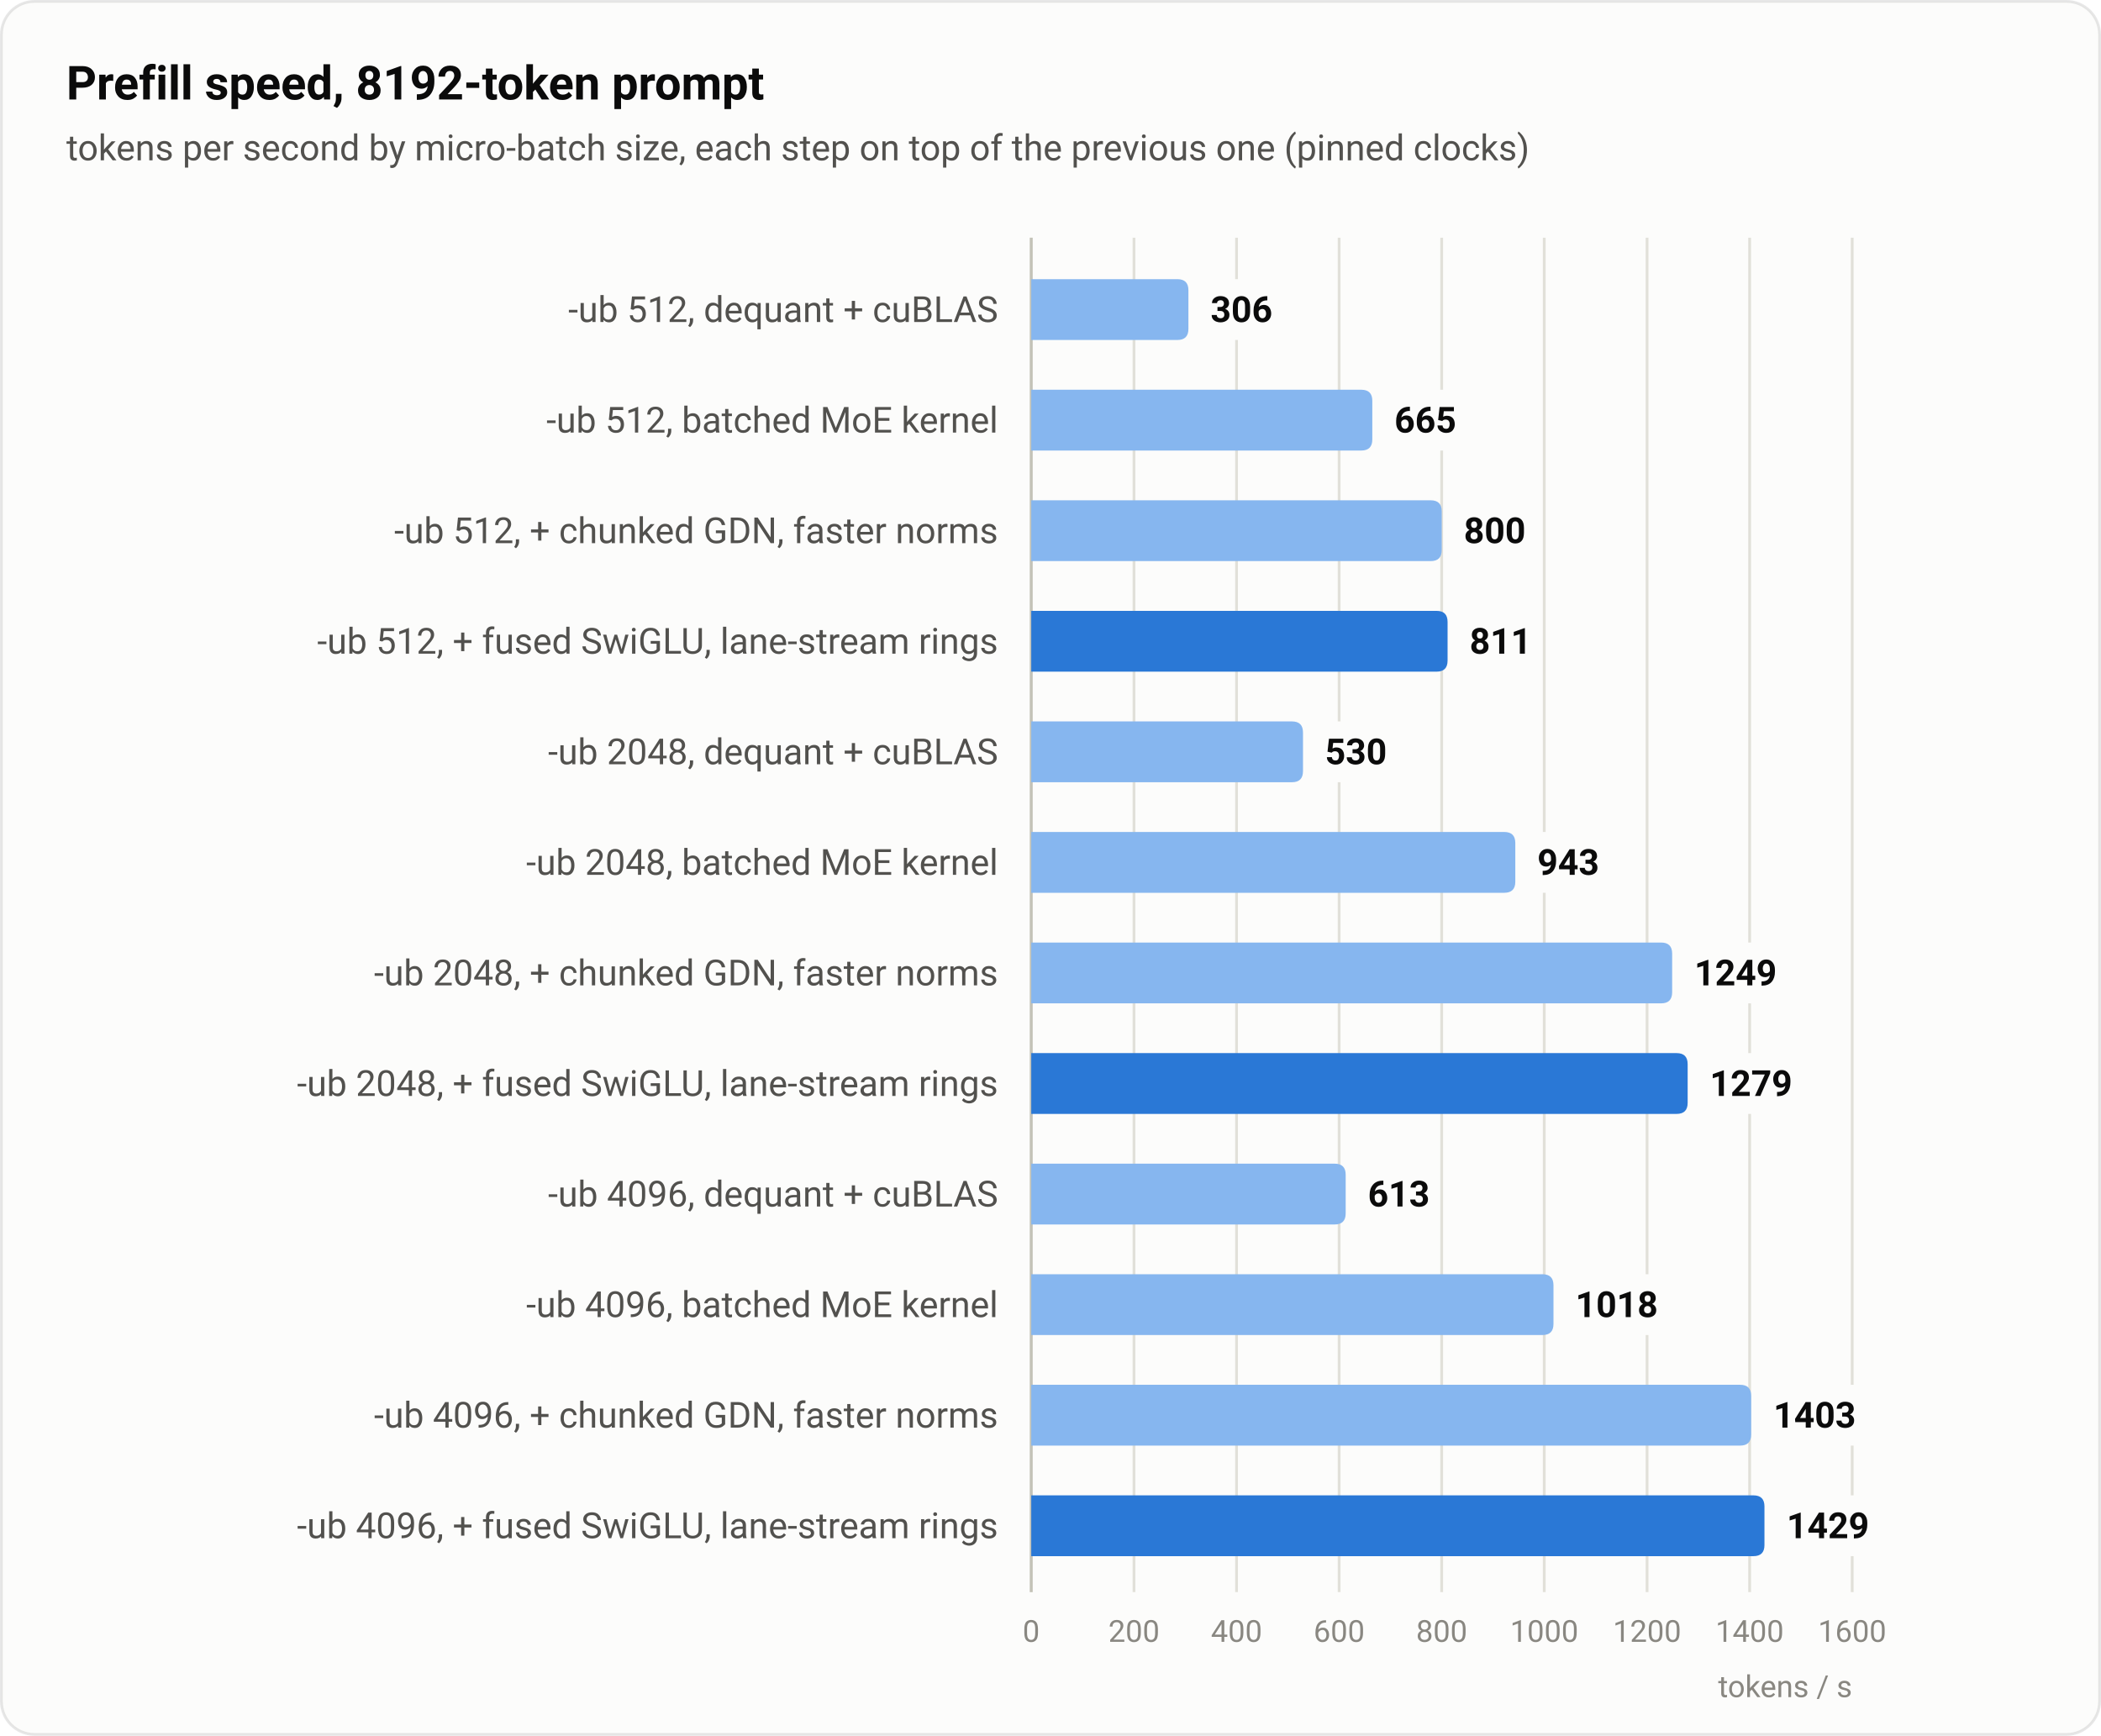
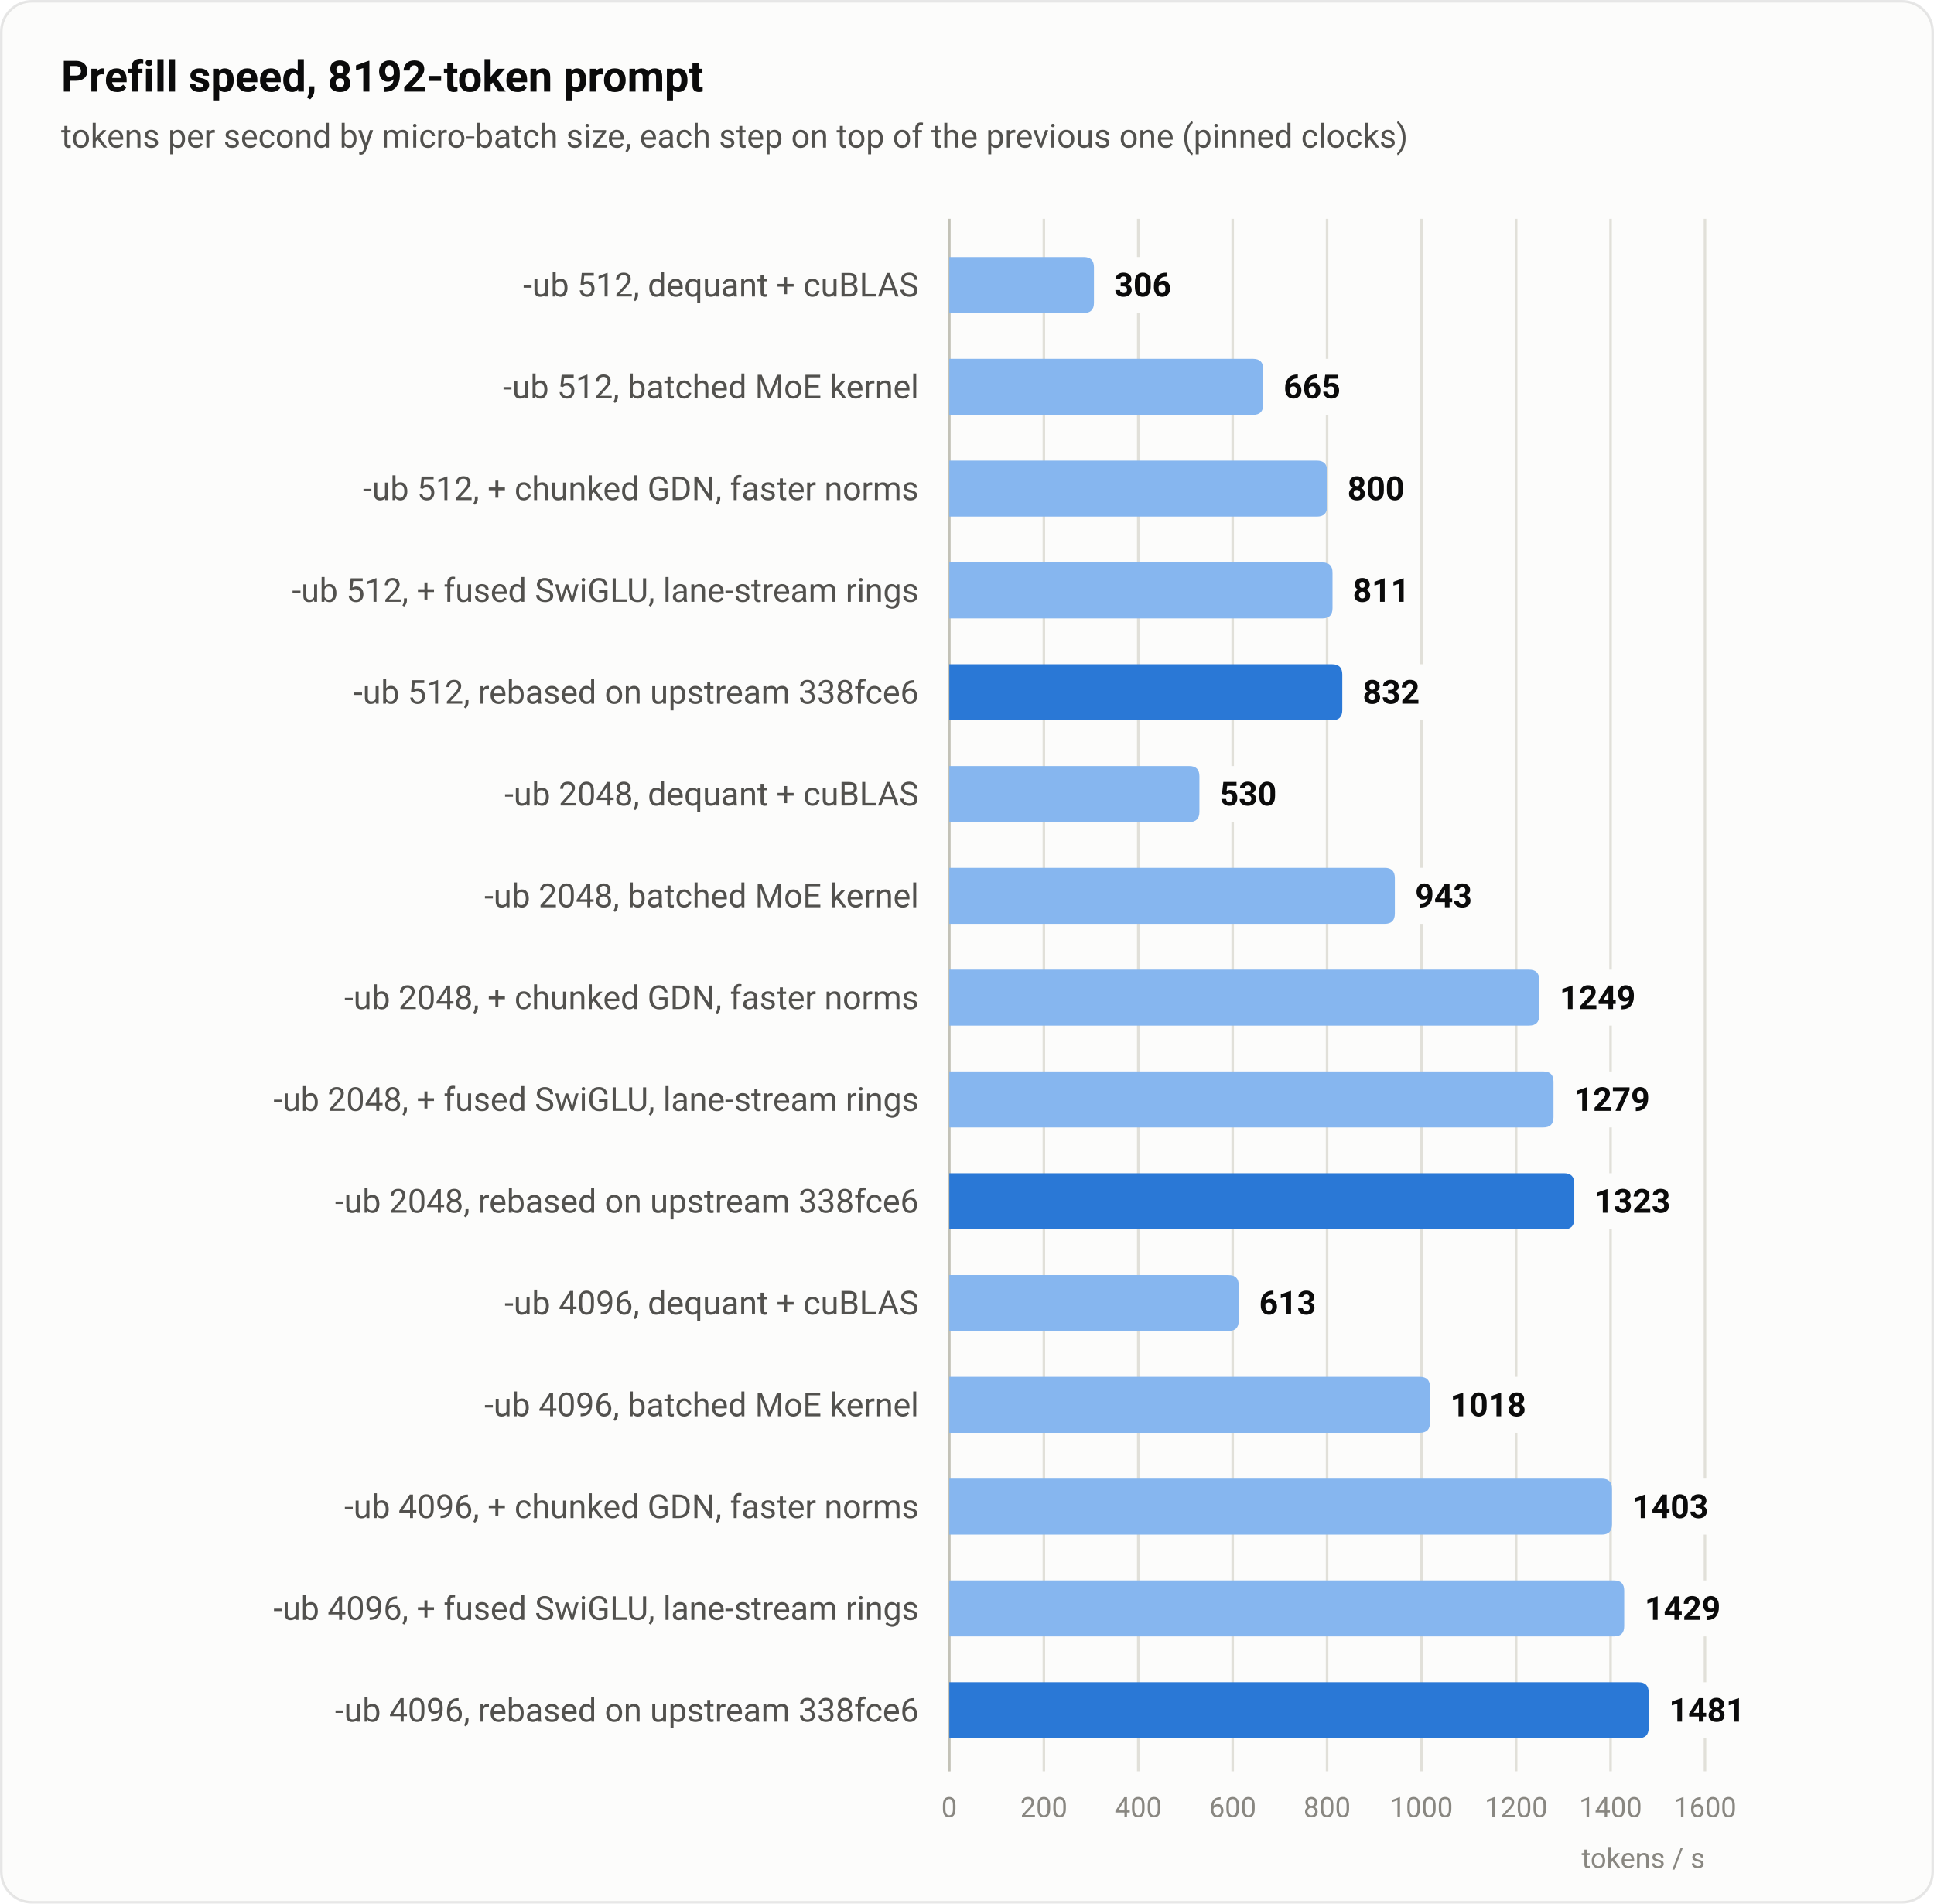
- <svg xmlns="http://www.w3.org/2000/svg" width="760" height="628" viewBox="0 0 760 628" font-family="system-ui, -apple-system, Segoe UI, Roboto, sans-serif" role="img" aria-label="Prefill speed, 8192-token prompt">
-   <rect x="0.5" y="0.5" width="759" height="627" rx="12" fill="#fcfcfb" stroke="rgba(11,11,11,0.10)" />
+ <svg xmlns="http://www.w3.org/2000/svg" width="760" height="748" viewBox="0 0 760 748" font-family="system-ui, -apple-system, Segoe UI, Roboto, sans-serif" role="img" aria-label="Prefill speed, 8192-token prompt">
+   <rect x="0.5" y="0.5" width="759" height="747" rx="12" fill="#fcfcfb" stroke="rgba(11,11,11,0.10)" />
  <text x="24" y="36" font-size="17" font-weight="600" fill="#0b0b0b">Prefill speed, 8192-token prompt</text>
  <text x="24" y="58" font-size="13" fill="#52514e">tokens per second by micro-batch size, each step on top of the previous one (pinned clocks)</text>
-   <line x1="373.0" y1="86" x2="373.0" y2="576" stroke="#e1e0d9" stroke-width="1" />
-   <text x="373.0" y="594" font-size="11" fill="#898781" text-anchor="middle">0</text>
-   <line x1="410.2" y1="86" x2="410.2" y2="576" stroke="#e1e0d9" stroke-width="1" />
-   <text x="410.2" y="594" font-size="11" fill="#898781" text-anchor="middle">200</text>
-   <line x1="447.3" y1="86" x2="447.3" y2="576" stroke="#e1e0d9" stroke-width="1" />
-   <text x="447.3" y="594" font-size="11" fill="#898781" text-anchor="middle">400</text>
-   <line x1="484.4" y1="86" x2="484.4" y2="576" stroke="#e1e0d9" stroke-width="1" />
-   <text x="484.4" y="594" font-size="11" fill="#898781" text-anchor="middle">600</text>
-   <line x1="521.5" y1="86" x2="521.5" y2="576" stroke="#e1e0d9" stroke-width="1" />
-   <text x="521.5" y="594" font-size="11" fill="#898781" text-anchor="middle">800</text>
-   <line x1="558.6" y1="86" x2="558.6" y2="576" stroke="#e1e0d9" stroke-width="1" />
-   <text x="558.6" y="594" font-size="11" fill="#898781" text-anchor="middle">1000</text>
-   <line x1="595.8" y1="86" x2="595.8" y2="576" stroke="#e1e0d9" stroke-width="1" />
-   <text x="595.8" y="594" font-size="11" fill="#898781" text-anchor="middle">1200</text>
-   <line x1="632.9" y1="86" x2="632.9" y2="576" stroke="#e1e0d9" stroke-width="1" />
-   <text x="632.9" y="594" font-size="11" fill="#898781" text-anchor="middle">1400</text>
-   <line x1="670.0" y1="86" x2="670.0" y2="576" stroke="#e1e0d9" stroke-width="1" />
-   <text x="670.0" y="594" font-size="11" fill="#898781" text-anchor="middle">1600</text>
-   <line x1="373.04" y1="86" x2="373.04" y2="576" stroke="#c3c2b7" stroke-width="1" />
-   <text x="670" y="614" font-size="11" fill="#898781" text-anchor="end">tokens / s</text>
+   <line x1="373.0" y1="86" x2="373.0" y2="696" stroke="#e1e0d9" stroke-width="1" />
+   <text x="373.0" y="714" font-size="11" fill="#898781" text-anchor="middle">0</text>
+   <line x1="410.2" y1="86" x2="410.2" y2="696" stroke="#e1e0d9" stroke-width="1" />
+   <text x="410.2" y="714" font-size="11" fill="#898781" text-anchor="middle">200</text>
+   <line x1="447.3" y1="86" x2="447.3" y2="696" stroke="#e1e0d9" stroke-width="1" />
+   <text x="447.3" y="714" font-size="11" fill="#898781" text-anchor="middle">400</text>
+   <line x1="484.4" y1="86" x2="484.4" y2="696" stroke="#e1e0d9" stroke-width="1" />
+   <text x="484.4" y="714" font-size="11" fill="#898781" text-anchor="middle">600</text>
+   <line x1="521.5" y1="86" x2="521.5" y2="696" stroke="#e1e0d9" stroke-width="1" />
+   <text x="521.5" y="714" font-size="11" fill="#898781" text-anchor="middle">800</text>
+   <line x1="558.6" y1="86" x2="558.6" y2="696" stroke="#e1e0d9" stroke-width="1" />
+   <text x="558.6" y="714" font-size="11" fill="#898781" text-anchor="middle">1000</text>
+   <line x1="595.8" y1="86" x2="595.8" y2="696" stroke="#e1e0d9" stroke-width="1" />
+   <text x="595.8" y="714" font-size="11" fill="#898781" text-anchor="middle">1200</text>
+   <line x1="632.9" y1="86" x2="632.9" y2="696" stroke="#e1e0d9" stroke-width="1" />
+   <text x="632.9" y="714" font-size="11" fill="#898781" text-anchor="middle">1400</text>
+   <line x1="670.0" y1="86" x2="670.0" y2="696" stroke="#e1e0d9" stroke-width="1" />
+   <text x="670.0" y="714" font-size="11" fill="#898781" text-anchor="middle">1600</text>
+   <line x1="373.04" y1="86" x2="373.04" y2="696" stroke="#c3c2b7" stroke-width="1" />
+   <text x="670" y="734" font-size="11" fill="#898781" text-anchor="end">tokens / s</text>
  <g fill="#86b6ef">
    <path d="M373.04,101.0 H425.889 Q429.889,101.0 429.889,105.0 V119.0 Q429.889,123.0 425.889,123.0 H373.04 Z" />
  </g>
  <text x="361.04" y="116.5" font-size="13" fill="#52514e" text-anchor="end">-ub 512, dequant + cuBLAS</text>
  <rect x="432.9" y="101.0" width="29.8" height="22" fill="#fcfcfb" />
  <text x="437.9" y="116.5" font-size="13" font-weight="600" fill="#0b0b0b" stroke="#fcfcfb" stroke-width="5" stroke-linejoin="round" paint-order="stroke">306</text>
  <g fill="#86b6ef">
    <path d="M373.04,141.0 H492.408 Q496.408,141.0 496.408,145.0 V159.0 Q496.408,163.0 492.408,163.0 H373.04 Z" />
  </g>
  <text x="361.04" y="156.5" font-size="13" fill="#52514e" text-anchor="end">-ub 512, batched MoE kernel</text>
  <rect x="499.4" y="141.0" width="29.8" height="22" fill="#fcfcfb" />
  <text x="504.4" y="156.5" font-size="13" font-weight="600" fill="#0b0b0b" stroke="#fcfcfb" stroke-width="5" stroke-linejoin="round" paint-order="stroke">665</text>
  <g fill="#86b6ef">
    <path d="M373.04,181.0 H517.52 Q521.52,181.0 521.52,185.0 V199.0 Q521.52,203.0 517.52,203.0 H373.04 Z" />
  </g>
  <text x="361.04" y="196.5" font-size="13" fill="#52514e" text-anchor="end">-ub 512, + chunked GDN, faster norms</text>
  <rect x="524.5" y="181.0" width="29.8" height="22" fill="#fcfcfb" />
  <text x="529.5" y="196.5" font-size="13" font-weight="600" fill="#0b0b0b" stroke="#fcfcfb" stroke-width="5" stroke-linejoin="round" paint-order="stroke">800</text>
-   <g fill="#2a78d6">
+   <g fill="#86b6ef">
    <path d="M373.04,221.0 H519.636 Q523.636,221.0 523.636,225.0 V239.0 Q523.636,243.0 519.636,243.0 H373.04 Z" />
  </g>
  <text x="361.04" y="236.5" font-size="13" fill="#52514e" text-anchor="end">-ub 512, + fused SwiGLU, lane-stream rings</text>
  <rect x="526.6" y="221.0" width="29.8" height="22" fill="#fcfcfb" />
  <text x="531.6" y="236.5" font-size="13" font-weight="600" fill="#0b0b0b" stroke="#fcfcfb" stroke-width="5" stroke-linejoin="round" paint-order="stroke">811</text>
+   <g fill="#2a78d6">
+     <path d="M373.04,261.0 H523.478 Q527.478,261.0 527.478,265.0 V279.0 Q527.478,283.0 523.478,283.0 H373.04 Z" />
+   </g>
+   <text x="361.04" y="276.5" font-size="13" fill="#52514e" text-anchor="end">-ub 512, rebased on upstream 338fce6</text>
+   <rect x="530.5" y="261.0" width="29.8" height="22" fill="#fcfcfb" />
+   <text x="535.5" y="276.5" font-size="13" font-weight="600" fill="#0b0b0b" stroke="#fcfcfb" stroke-width="5" stroke-linejoin="round" paint-order="stroke">832</text>
  <g fill="#86b6ef">
-     <path d="M373.04,261.0 H467.334 Q471.334,261.0 471.334,265.0 V279.0 Q471.334,283.0 467.334,283.0 H373.04 Z" />
+     <path d="M373.04,301.0 H467.334 Q471.334,301.0 471.334,305.0 V319.0 Q471.334,323.0 467.334,323.0 H373.04 Z" />
  </g>
-   <text x="361.04" y="276.5" font-size="13" fill="#52514e" text-anchor="end">-ub 2048, dequant + cuBLAS</text>
-   <rect x="474.3" y="261.0" width="29.8" height="22" fill="#fcfcfb" />
-   <text x="479.3" y="276.5" font-size="13" font-weight="600" fill="#0b0b0b" stroke="#fcfcfb" stroke-width="5" stroke-linejoin="round" paint-order="stroke">530</text>
+   <text x="361.04" y="316.5" font-size="13" fill="#52514e" text-anchor="end">-ub 2048, dequant + cuBLAS</text>
+   <rect x="474.3" y="301.0" width="29.8" height="22" fill="#fcfcfb" />
+   <text x="479.3" y="316.5" font-size="13" font-weight="600" fill="#0b0b0b" stroke="#fcfcfb" stroke-width="5" stroke-linejoin="round" paint-order="stroke">530</text>
  <g fill="#86b6ef">
-     <path d="M373.04,301.0 H544.135 Q548.135,301.0 548.135,305.0 V319.0 Q548.135,323.0 544.135,323.0 H373.04 Z" />
+     <path d="M373.04,341.0 H544.135 Q548.135,341.0 548.135,345.0 V359.0 Q548.135,363.0 544.135,363.0 H373.04 Z" />
  </g>
-   <text x="361.04" y="316.5" font-size="13" fill="#52514e" text-anchor="end">-ub 2048, batched MoE kernel</text>
-   <rect x="551.1" y="301.0" width="29.8" height="22" fill="#fcfcfb" />
-   <text x="556.1" y="316.5" font-size="13" font-weight="600" fill="#0b0b0b" stroke="#fcfcfb" stroke-width="5" stroke-linejoin="round" paint-order="stroke">943</text>
+   <text x="361.04" y="356.5" font-size="13" fill="#52514e" text-anchor="end">-ub 2048, batched MoE kernel</text>
+   <rect x="551.1" y="341.0" width="29.8" height="22" fill="#fcfcfb" />
+   <text x="556.1" y="356.5" font-size="13" font-weight="600" fill="#0b0b0b" stroke="#fcfcfb" stroke-width="5" stroke-linejoin="round" paint-order="stroke">943</text>
  <g fill="#86b6ef">
-     <path d="M373.04,341.0 H600.873 Q604.873,341.0 604.873,345.0 V359.0 Q604.873,363.0 600.873,363.0 H373.04 Z" />
+     <path d="M373.04,381.0 H600.873 Q604.873,381.0 604.873,385.0 V399.0 Q604.873,403.0 600.873,403.0 H373.04 Z" />
  </g>
-   <text x="361.04" y="356.5" font-size="13" fill="#52514e" text-anchor="end">-ub 2048, + chunked GDN, faster norms</text>
-   <rect x="607.9" y="341.0" width="37.1" height="22" fill="#fcfcfb" />
-   <text x="612.9" y="356.5" font-size="13" font-weight="600" fill="#0b0b0b" stroke="#fcfcfb" stroke-width="5" stroke-linejoin="round" paint-order="stroke">1249</text>
+   <text x="361.04" y="396.5" font-size="13" fill="#52514e" text-anchor="end">-ub 2048, + chunked GDN, faster norms</text>
+   <rect x="607.9" y="381.0" width="37.1" height="22" fill="#fcfcfb" />
+   <text x="612.9" y="396.5" font-size="13" font-weight="600" fill="#0b0b0b" stroke="#fcfcfb" stroke-width="5" stroke-linejoin="round" paint-order="stroke">1249</text>
+   <g fill="#86b6ef">
+     <path d="M373.04,421.0 H606.478 Q610.478,421.0 610.478,425.0 V439.0 Q610.478,443.0 606.478,443.0 H373.04 Z" />
+   </g>
+   <text x="361.04" y="436.5" font-size="13" fill="#52514e" text-anchor="end">-ub 2048, + fused SwiGLU, lane-stream rings</text>
+   <rect x="613.5" y="421.0" width="37.1" height="22" fill="#fcfcfb" />
+   <text x="618.5" y="436.5" font-size="13" font-weight="600" fill="#0b0b0b" stroke="#fcfcfb" stroke-width="5" stroke-linejoin="round" paint-order="stroke">1279</text>
  <g fill="#2a78d6">
-     <path d="M373.04,381.0 H606.478 Q610.478,381.0 610.478,385.0 V399.0 Q610.478,403.0 606.478,403.0 H373.04 Z" />
+     <path d="M373.04,461.0 H614.644 Q618.644,461.0 618.644,465.0 V479.0 Q618.644,483.0 614.644,483.0 H373.04 Z" />
  </g>
-   <text x="361.04" y="396.5" font-size="13" fill="#52514e" text-anchor="end">-ub 2048, + fused SwiGLU, lane-stream rings</text>
-   <rect x="613.5" y="381.0" width="37.1" height="22" fill="#fcfcfb" />
-   <text x="618.5" y="396.5" font-size="13" font-weight="600" fill="#0b0b0b" stroke="#fcfcfb" stroke-width="5" stroke-linejoin="round" paint-order="stroke">1279</text>
+   <text x="361.04" y="476.5" font-size="13" fill="#52514e" text-anchor="end">-ub 2048, rebased on upstream 338fce6</text>
+   <rect x="621.6" y="461.0" width="37.1" height="22" fill="#fcfcfb" />
+   <text x="626.6" y="476.5" font-size="13" font-weight="600" fill="#0b0b0b" stroke="#fcfcfb" stroke-width="5" stroke-linejoin="round" paint-order="stroke">1323</text>
  <g fill="#86b6ef">
-     <path d="M373.04,421.0 H482.776 Q486.776,421.0 486.776,425.0 V439.0 Q486.776,443.0 482.776,443.0 H373.04 Z" />
+     <path d="M373.04,501.0 H482.776 Q486.776,501.0 486.776,505.0 V519.0 Q486.776,523.0 482.776,523.0 H373.04 Z" />
  </g>
-   <text x="361.04" y="436.5" font-size="13" fill="#52514e" text-anchor="end">-ub 4096, dequant + cuBLAS</text>
-   <rect x="489.8" y="421.0" width="29.8" height="22" fill="#fcfcfb" />
-   <text x="494.8" y="436.5" font-size="13" font-weight="600" fill="#0b0b0b" stroke="#fcfcfb" stroke-width="5" stroke-linejoin="round" paint-order="stroke">613</text>
+   <text x="361.04" y="516.5" font-size="13" fill="#52514e" text-anchor="end">-ub 4096, dequant + cuBLAS</text>
+   <rect x="489.8" y="501.0" width="29.8" height="22" fill="#fcfcfb" />
+   <text x="494.8" y="516.5" font-size="13" font-weight="600" fill="#0b0b0b" stroke="#fcfcfb" stroke-width="5" stroke-linejoin="round" paint-order="stroke">613</text>
  <g fill="#86b6ef">
-     <path d="M373.04,461.0 H557.944 Q561.944,461.0 561.944,465.0 V479.0 Q561.944,483.0 557.944,483.0 H373.04 Z" />
+     <path d="M373.04,541.0 H557.944 Q561.944,541.0 561.944,545.0 V559.0 Q561.944,563.0 557.944,563.0 H373.04 Z" />
  </g>
-   <text x="361.04" y="476.5" font-size="13" fill="#52514e" text-anchor="end">-ub 4096, batched MoE kernel</text>
-   <rect x="564.9" y="461.0" width="37.1" height="22" fill="#fcfcfb" />
-   <text x="569.9" y="476.5" font-size="13" font-weight="600" fill="#0b0b0b" stroke="#fcfcfb" stroke-width="5" stroke-linejoin="round" paint-order="stroke">1018</text>
+   <text x="361.04" y="556.5" font-size="13" fill="#52514e" text-anchor="end">-ub 4096, batched MoE kernel</text>
+   <rect x="564.9" y="541.0" width="37.1" height="22" fill="#fcfcfb" />
+   <text x="569.9" y="556.5" font-size="13" font-weight="600" fill="#0b0b0b" stroke="#fcfcfb" stroke-width="5" stroke-linejoin="round" paint-order="stroke">1018</text>
  <g fill="#86b6ef">
-     <path d="M373.04,501.0 H629.455 Q633.455,501.0 633.455,505.0 V519.0 Q633.455,523.0 629.455,523.0 H373.04 Z" />
+     <path d="M373.04,581.0 H629.455 Q633.455,581.0 633.455,585.0 V599.0 Q633.455,603.0 629.455,603.0 H373.04 Z" />
  </g>
-   <text x="361.04" y="516.5" font-size="13" fill="#52514e" text-anchor="end">-ub 4096, + chunked GDN, faster norms</text>
-   <rect x="636.5" y="501.0" width="37.1" height="22" fill="#fcfcfb" />
-   <text x="641.5" y="516.5" font-size="13" font-weight="600" fill="#0b0b0b" stroke="#fcfcfb" stroke-width="5" stroke-linejoin="round" paint-order="stroke">1403</text>
+   <text x="361.04" y="596.5" font-size="13" fill="#52514e" text-anchor="end">-ub 4096, + chunked GDN, faster norms</text>
+   <rect x="636.5" y="581.0" width="37.1" height="22" fill="#fcfcfb" />
+   <text x="641.5" y="596.5" font-size="13" font-weight="600" fill="#0b0b0b" stroke="#fcfcfb" stroke-width="5" stroke-linejoin="round" paint-order="stroke">1403</text>
+   <g fill="#86b6ef">
+     <path d="M373.04,621.0 H634.262 Q638.262,621.0 638.262,625.0 V639.0 Q638.262,643.0 634.262,643.0 H373.04 Z" />
+   </g>
+   <text x="361.04" y="636.5" font-size="13" fill="#52514e" text-anchor="end">-ub 4096, + fused SwiGLU, lane-stream rings</text>
+   <rect x="641.3" y="621.0" width="37.1" height="22" fill="#fcfcfb" />
+   <text x="646.3" y="636.5" font-size="13" font-weight="600" fill="#0b0b0b" stroke="#fcfcfb" stroke-width="5" stroke-linejoin="round" paint-order="stroke">1429</text>
  <g fill="#2a78d6">
-     <path d="M373.04,541.0 H634.262 Q638.262,541.0 638.262,545.0 V559.0 Q638.262,563.0 634.262,563.0 H373.04 Z" />
+     <path d="M373.04,661.0 H643.876 Q647.876,661.0 647.876,665.0 V679.0 Q647.876,683.0 643.876,683.0 H373.04 Z" />
  </g>
-   <text x="361.04" y="556.5" font-size="13" fill="#52514e" text-anchor="end">-ub 4096, + fused SwiGLU, lane-stream rings</text>
-   <rect x="641.3" y="541.0" width="37.1" height="22" fill="#fcfcfb" />
-   <text x="646.3" y="556.5" font-size="13" font-weight="600" fill="#0b0b0b" stroke="#fcfcfb" stroke-width="5" stroke-linejoin="round" paint-order="stroke">1429</text>
+   <text x="361.04" y="676.5" font-size="13" fill="#52514e" text-anchor="end">-ub 4096, rebased on upstream 338fce6</text>
+   <rect x="650.9" y="661.0" width="37.1" height="22" fill="#fcfcfb" />
+   <text x="655.9" y="676.5" font-size="13" font-weight="600" fill="#0b0b0b" stroke="#fcfcfb" stroke-width="5" stroke-linejoin="round" paint-order="stroke">1481</text>
</svg>
